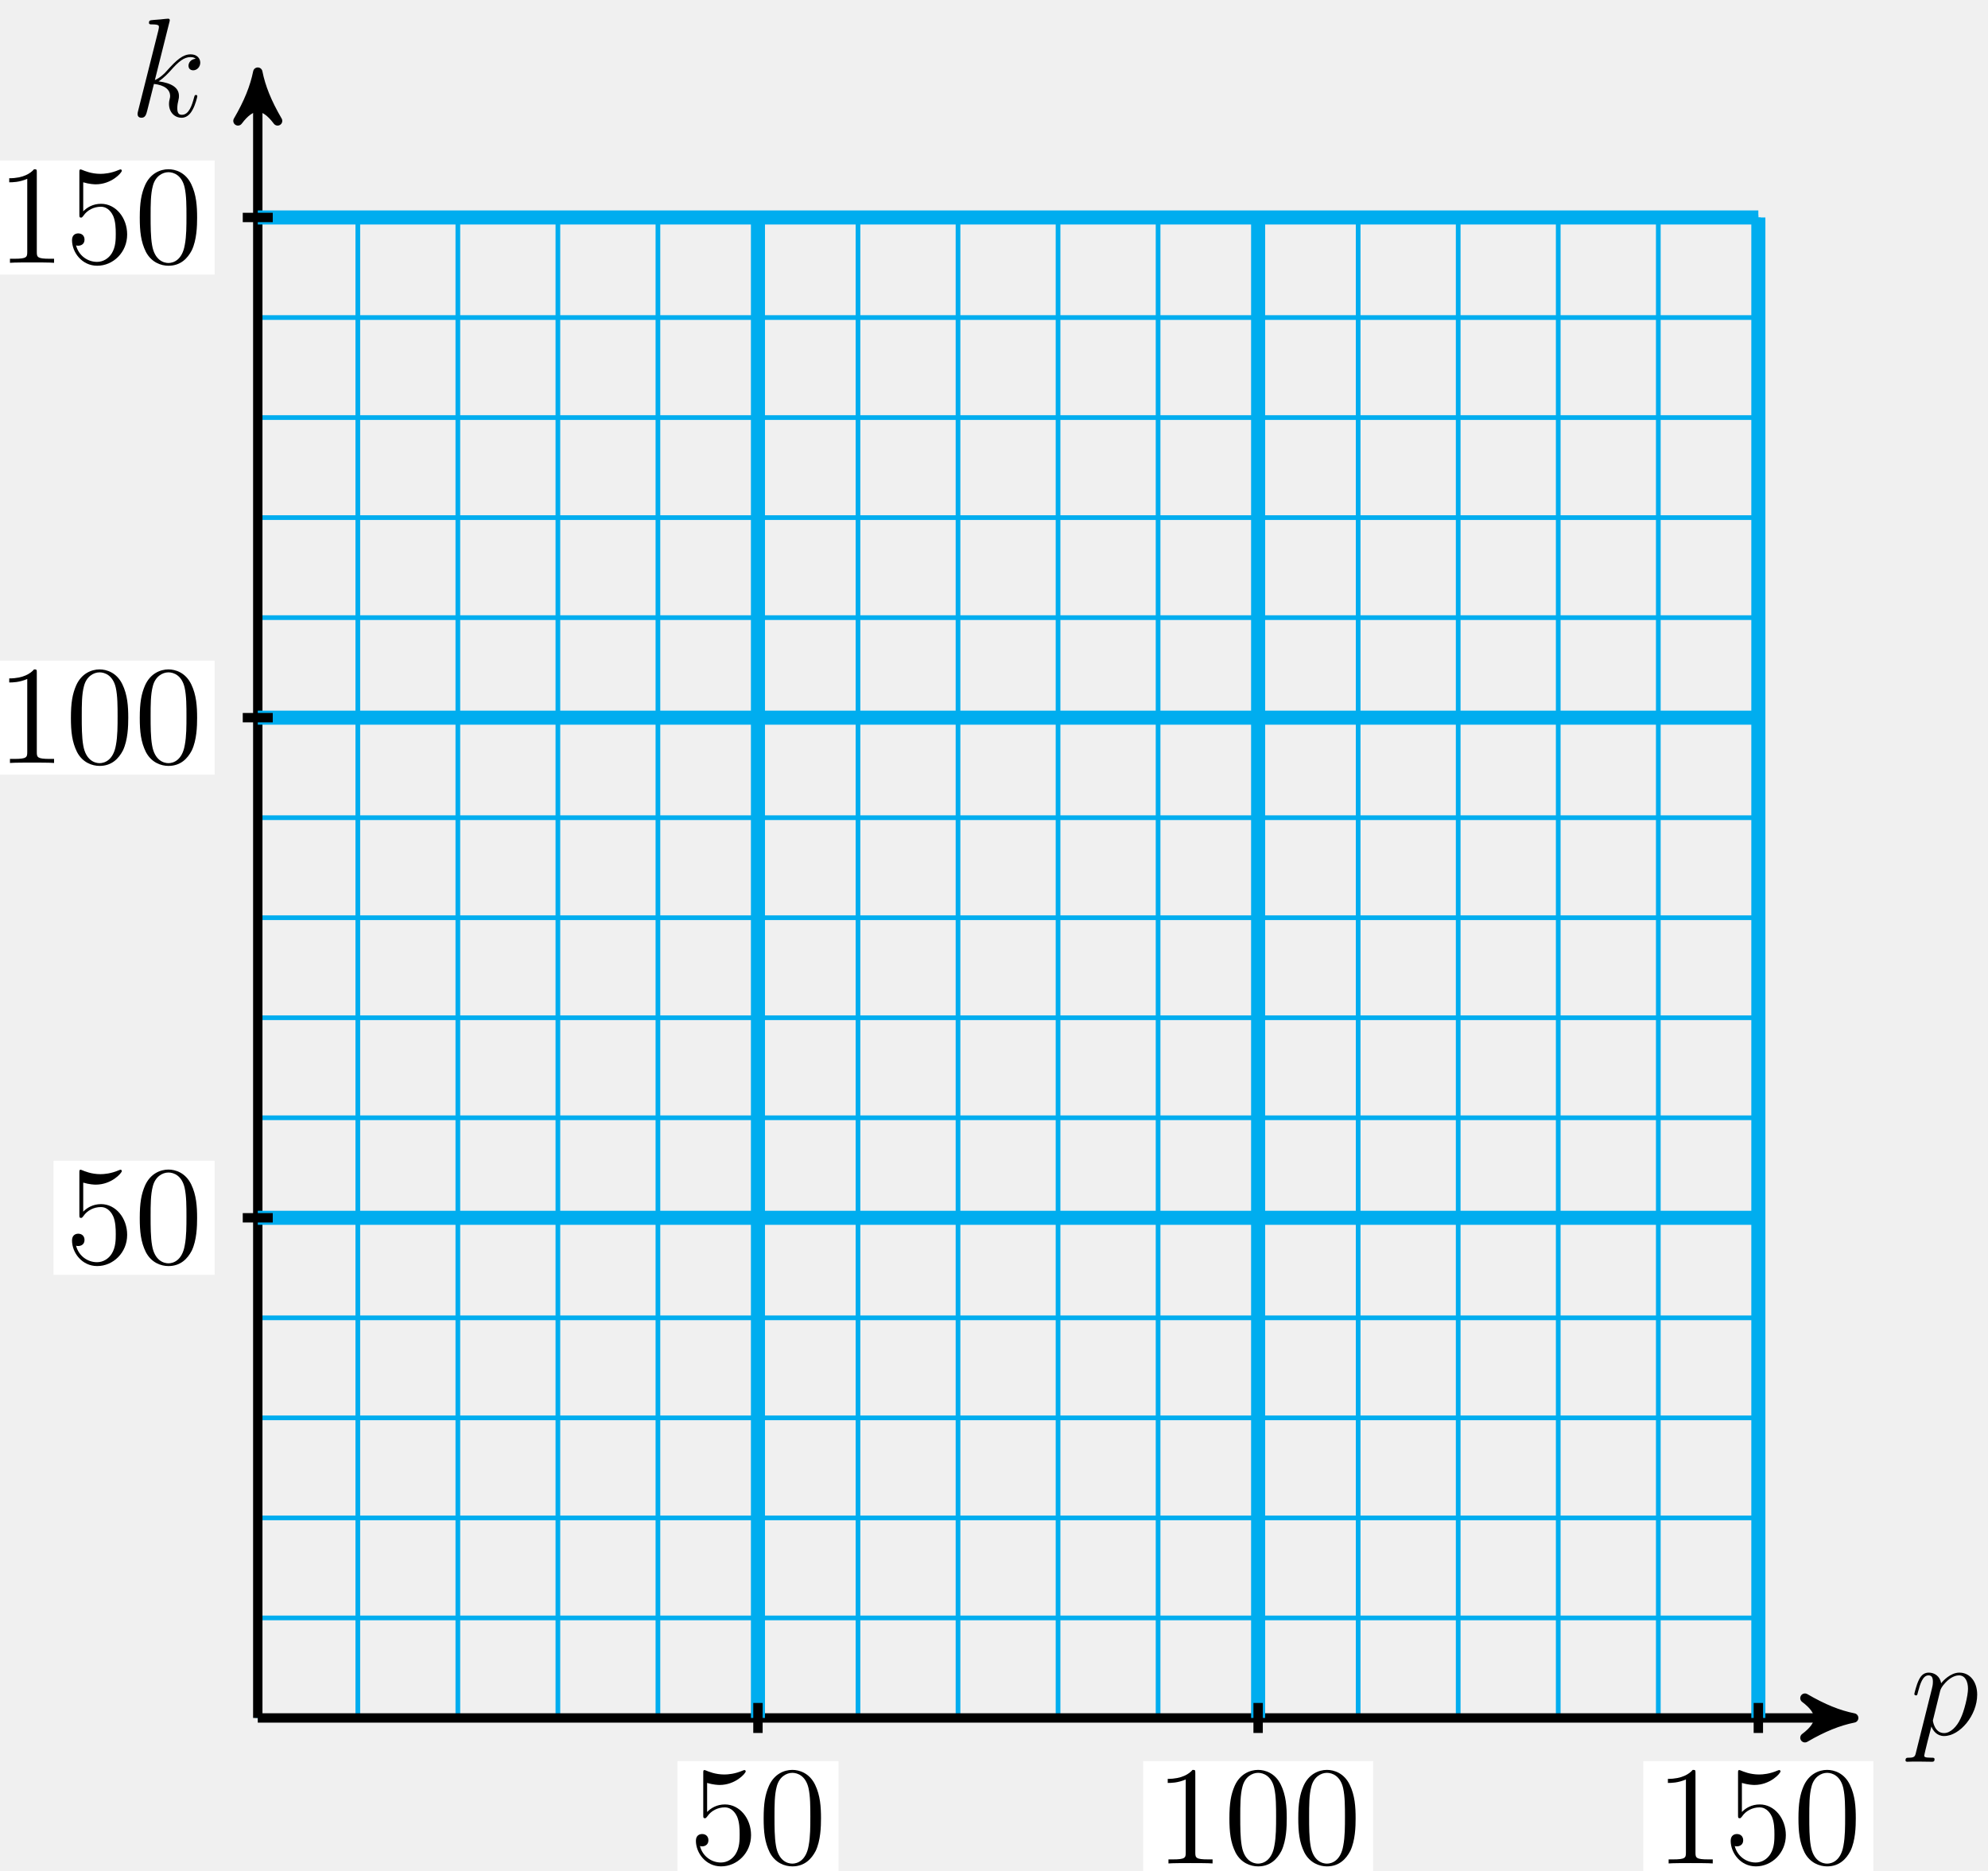
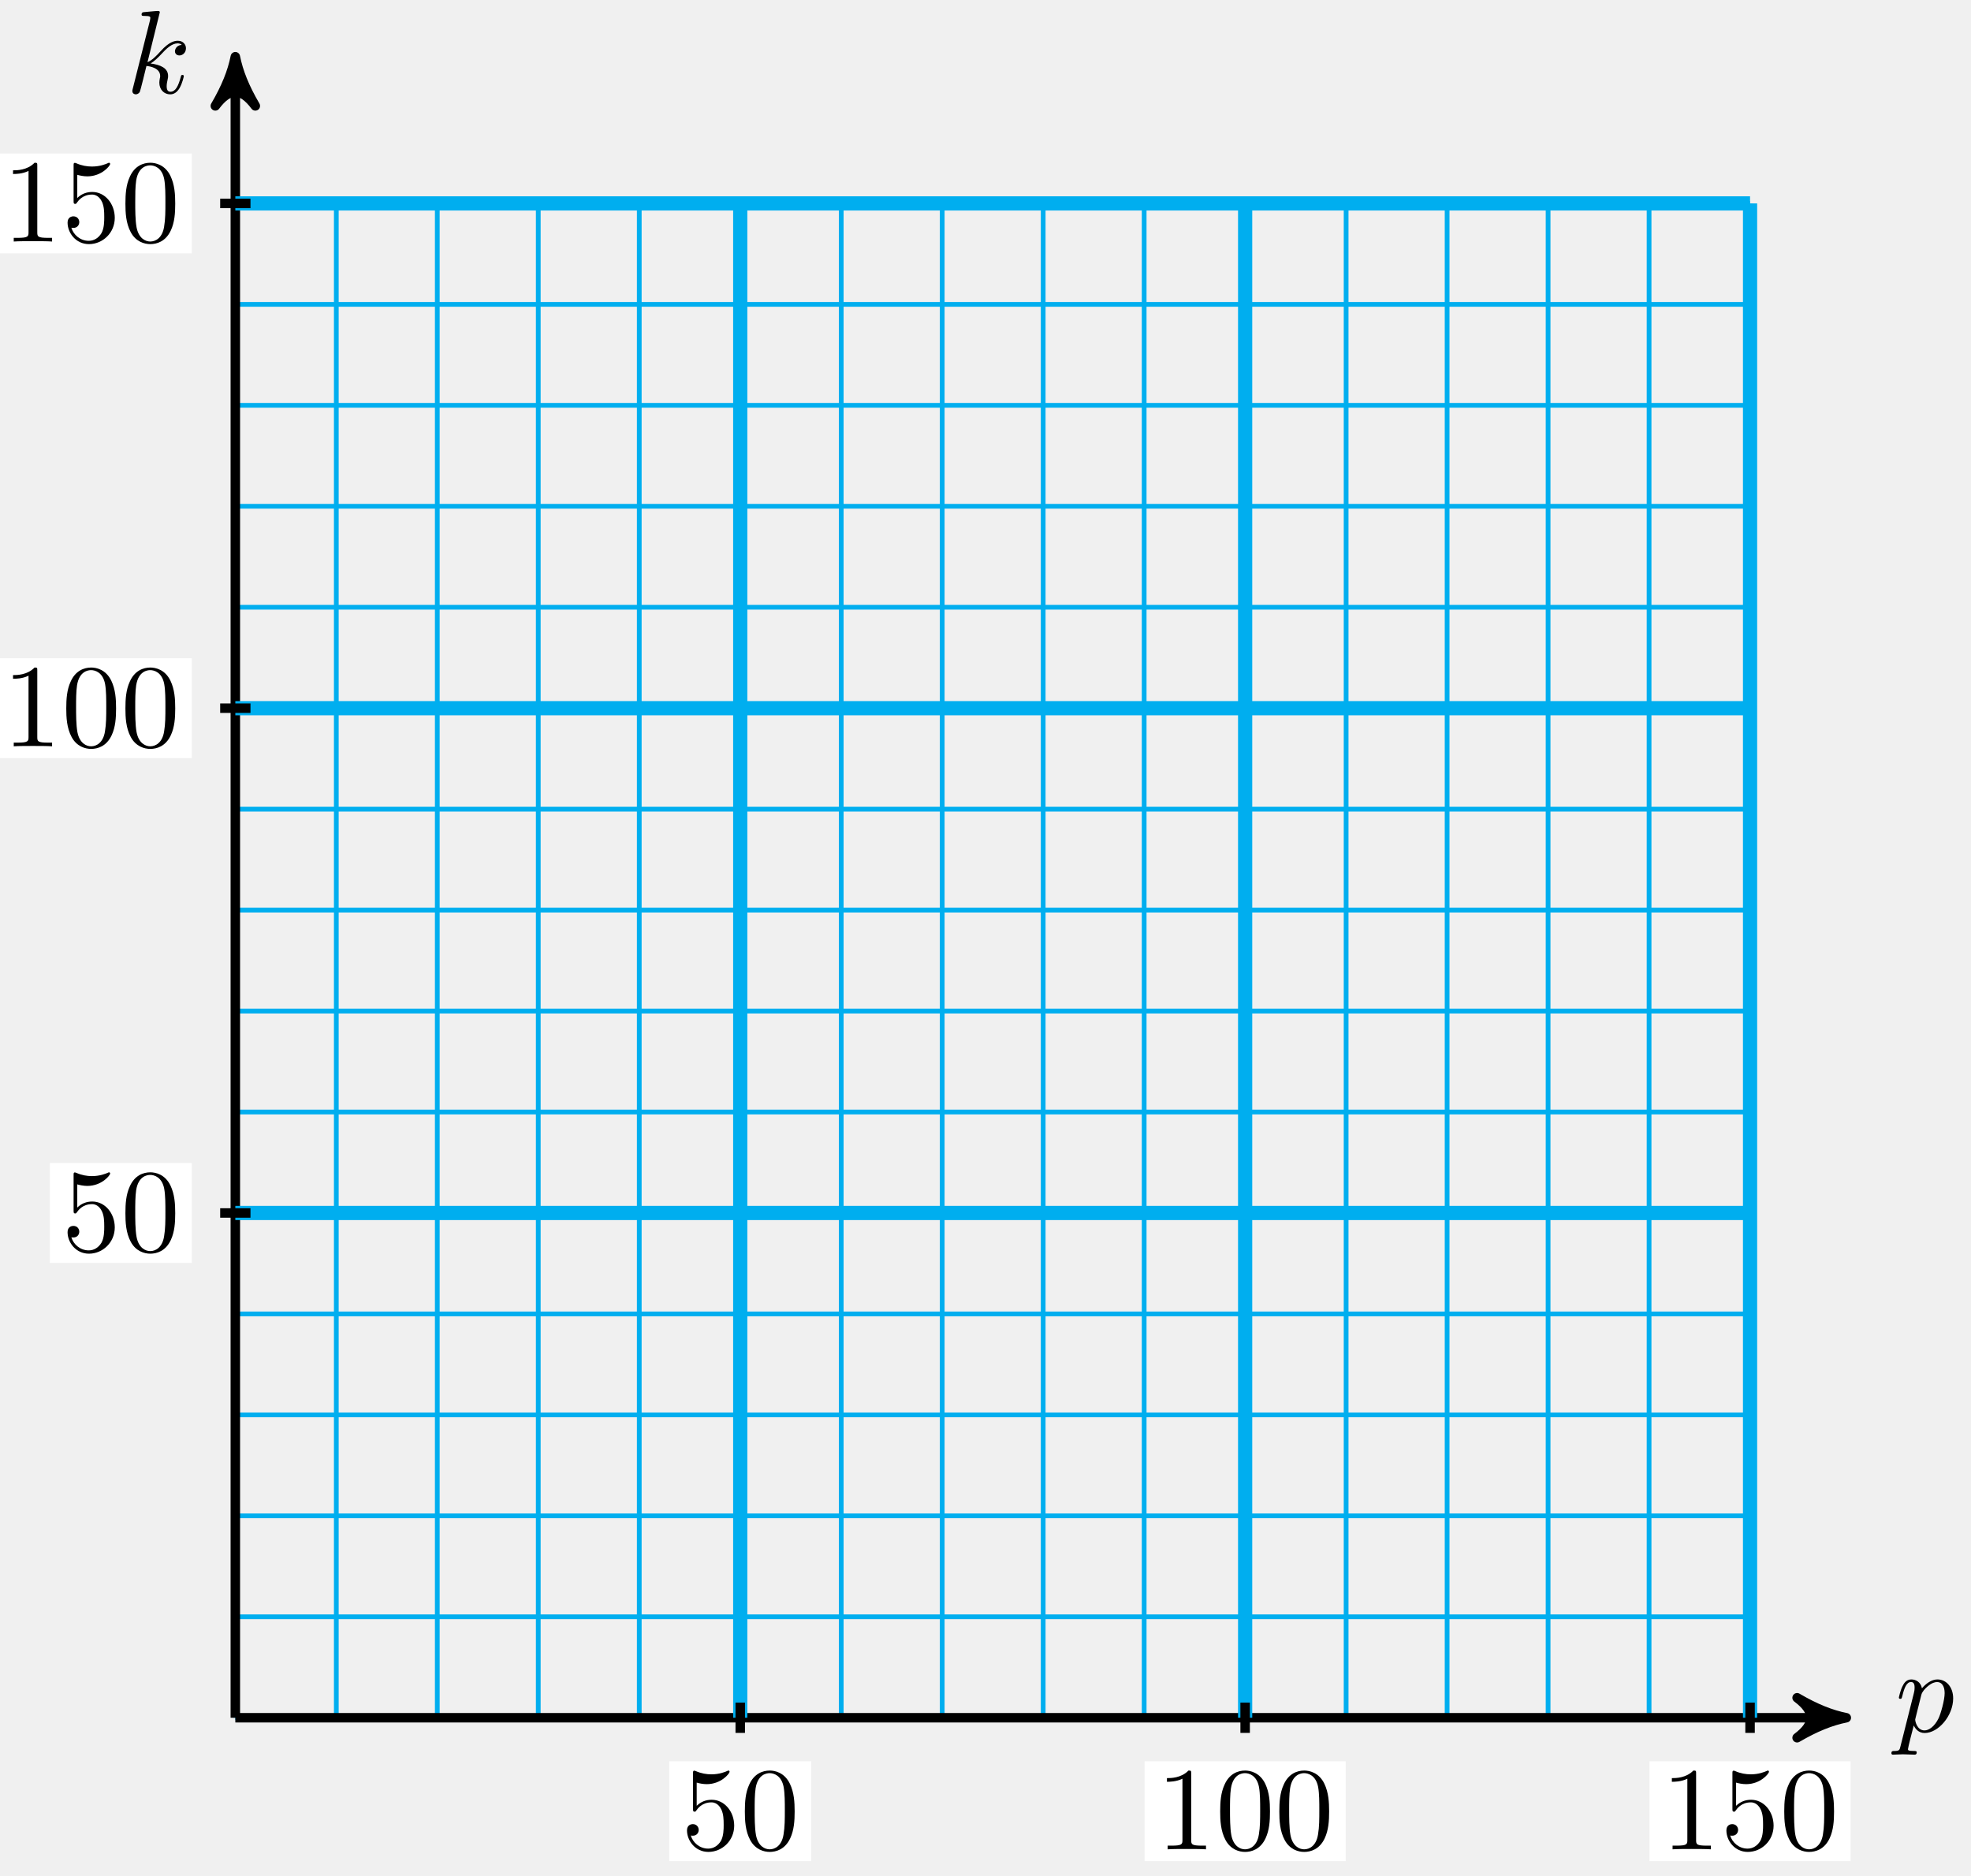
- <svg xmlns="http://www.w3.org/2000/svg" xmlns:xlink="http://www.w3.org/1999/xlink" width="169pt" height="159pt" viewBox="0 0 169 159" version="1.1">
+ <svg xmlns="http://www.w3.org/2000/svg" xmlns:xlink="http://www.w3.org/1999/xlink" version="1.1" width="166" height="158" viewBox="0 0 166 158">
  <defs>
-     <g>
-       <symbol overflow="visible" id="glyph0-0">
-         <path style="stroke:none;" d="" />
-       </symbol>
-       <symbol overflow="visible" id="glyph0-1">
-         <path style="stroke:none;" d="M 0.516 1.516 C 0.438 1.875 0.375 1.969 -0.109 1.969 C -0.25 1.969 -0.375 1.969 -0.375 2.203 C -0.375 2.219 -0.359 2.312 -0.234 2.312 C -0.078 2.312 0.094 2.297 0.25 2.297 L 0.766 2.297 C 1.016 2.297 1.625 2.312 1.875 2.312 C 1.953 2.312 2.094 2.312 2.094 2.109 C 2.094 1.969 2.016 1.969 1.812 1.969 C 1.25 1.969 1.219 1.891 1.219 1.797 C 1.219 1.656 1.75 -0.406 1.828 -0.688 C 1.953 -0.344 2.281 0.125 2.906 0.125 C 4.25 0.125 5.719 -1.641 5.719 -3.391 C 5.719 -4.5 5.094 -5.266 4.203 -5.266 C 3.438 -5.266 2.781 -4.531 2.656 -4.359 C 2.562 -4.953 2.094 -5.266 1.609 -5.266 C 1.266 -5.266 0.984 -5.109 0.766 -4.656 C 0.547 -4.219 0.375 -3.484 0.375 -3.438 C 0.375 -3.391 0.438 -3.328 0.516 -3.328 C 0.609 -3.328 0.625 -3.344 0.688 -3.625 C 0.875 -4.328 1.094 -5.031 1.578 -5.031 C 1.859 -5.031 1.953 -4.844 1.953 -4.484 C 1.953 -4.203 1.906 -4.078 1.859 -3.859 Z M 2.578 -3.734 C 2.672 -4.062 3 -4.406 3.188 -4.578 C 3.328 -4.703 3.719 -5.031 4.172 -5.031 C 4.703 -5.031 4.938 -4.5 4.938 -3.891 C 4.938 -3.312 4.609 -1.953 4.297 -1.344 C 4 -0.688 3.453 -0.125 2.906 -0.125 C 2.094 -0.125 1.953 -1.141 1.953 -1.188 C 1.953 -1.234 1.984 -1.328 2 -1.391 Z M 2.578 -3.734 " />
-       </symbol>
-       <symbol overflow="visible" id="glyph0-2">
-         <path style="stroke:none;" d="M 3.359 -8 C 3.375 -8.047 3.391 -8.109 3.391 -8.172 C 3.391 -8.297 3.281 -8.297 3.25 -8.297 C 3.234 -8.297 2.812 -8.266 2.594 -8.234 C 2.391 -8.219 2.219 -8.203 2 -8.188 C 1.703 -8.156 1.625 -8.156 1.625 -7.938 C 1.625 -7.812 1.75 -7.812 1.859 -7.812 C 2.469 -7.812 2.469 -7.703 2.469 -7.594 C 2.469 -7.547 2.469 -7.516 2.422 -7.297 L 0.703 -0.469 C 0.656 -0.281 0.656 -0.266 0.656 -0.188 C 0.656 0.078 0.859 0.125 0.984 0.125 C 1.312 0.125 1.391 -0.141 1.484 -0.516 L 2.047 -2.75 C 2.906 -2.656 3.422 -2.297 3.422 -1.719 C 3.422 -1.656 3.422 -1.609 3.375 -1.422 C 3.328 -1.25 3.328 -1.094 3.328 -1.047 C 3.328 -0.344 3.797 0.125 4.406 0.125 C 4.953 0.125 5.234 -0.375 5.328 -0.547 C 5.578 -0.984 5.734 -1.656 5.734 -1.703 C 5.734 -1.766 5.688 -1.812 5.625 -1.812 C 5.516 -1.812 5.5 -1.766 5.453 -1.578 C 5.281 -0.953 5.031 -0.125 4.422 -0.125 C 4.188 -0.125 4.031 -0.234 4.031 -0.688 C 4.031 -0.922 4.078 -1.188 4.125 -1.359 C 4.172 -1.578 4.172 -1.594 4.172 -1.734 C 4.172 -2.438 3.531 -2.828 2.438 -2.969 C 2.875 -3.234 3.297 -3.703 3.469 -3.891 C 4.141 -4.656 4.609 -5.031 5.156 -5.031 C 5.438 -5.031 5.516 -4.953 5.594 -4.891 C 5.156 -4.844 4.984 -4.531 4.984 -4.297 C 4.984 -4 5.219 -3.906 5.375 -3.906 C 5.703 -3.906 5.984 -4.188 5.984 -4.562 C 5.984 -4.906 5.719 -5.266 5.172 -5.266 C 4.516 -5.266 3.984 -4.812 3.125 -3.844 C 3.016 -3.703 2.562 -3.25 2.125 -3.078 Z M 3.359 -8 " />
-       </symbol>
-       <symbol overflow="visible" id="glyph1-0">
-         <path style="stroke:none;" d="" />
-       </symbol>
-       <symbol overflow="visible" id="glyph1-1">
-         <path style="stroke:none;" d="M 1.531 -6.844 C 2.047 -6.688 2.469 -6.672 2.594 -6.672 C 3.938 -6.672 4.812 -7.656 4.812 -7.828 C 4.812 -7.875 4.781 -7.938 4.703 -7.938 C 4.688 -7.938 4.656 -7.938 4.547 -7.891 C 3.891 -7.609 3.312 -7.562 3 -7.562 C 2.219 -7.562 1.656 -7.812 1.422 -7.906 C 1.344 -7.938 1.312 -7.938 1.297 -7.938 C 1.203 -7.938 1.203 -7.859 1.203 -7.672 L 1.203 -4.125 C 1.203 -3.906 1.203 -3.844 1.344 -3.844 C 1.406 -3.844 1.422 -3.844 1.547 -4 C 1.875 -4.484 2.438 -4.766 3.031 -4.766 C 3.672 -4.766 3.984 -4.188 4.078 -3.984 C 4.281 -3.516 4.297 -2.922 4.297 -2.469 C 4.297 -2.016 4.297 -1.344 3.953 -0.797 C 3.688 -0.375 3.234 -0.078 2.703 -0.078 C 1.906 -0.078 1.141 -0.609 0.922 -1.484 C 0.984 -1.453 1.047 -1.453 1.109 -1.453 C 1.312 -1.453 1.641 -1.562 1.641 -1.969 C 1.641 -2.312 1.406 -2.5 1.109 -2.5 C 0.891 -2.5 0.578 -2.391 0.578 -1.922 C 0.578 -0.906 1.406 0.25 2.719 0.25 C 4.078 0.25 5.266 -0.891 5.266 -2.406 C 5.266 -3.828 4.297 -5.016 3.047 -5.016 C 2.359 -5.016 1.844 -4.703 1.531 -4.375 Z M 1.531 -6.844 " />
-       </symbol>
-       <symbol overflow="visible" id="glyph1-2">
-         <path style="stroke:none;" d="M 5.359 -3.828 C 5.359 -4.812 5.297 -5.781 4.859 -6.688 C 4.375 -7.688 3.516 -7.953 2.922 -7.953 C 2.234 -7.953 1.391 -7.609 0.938 -6.609 C 0.609 -5.859 0.484 -5.109 0.484 -3.828 C 0.484 -2.672 0.578 -1.797 1 -0.938 C 1.469 -0.031 2.297 0.25 2.922 0.25 C 3.953 0.25 4.547 -0.375 4.906 -1.062 C 5.328 -1.953 5.359 -3.125 5.359 -3.828 Z M 2.922 0.016 C 2.531 0.016 1.75 -0.203 1.531 -1.5 C 1.406 -2.219 1.406 -3.125 1.406 -3.969 C 1.406 -4.953 1.406 -5.828 1.594 -6.531 C 1.797 -7.344 2.406 -7.703 2.922 -7.703 C 3.375 -7.703 4.062 -7.438 4.297 -6.406 C 4.453 -5.719 4.453 -4.781 4.453 -3.969 C 4.453 -3.172 4.453 -2.266 4.312 -1.531 C 4.094 -0.219 3.328 0.016 2.922 0.016 Z M 2.922 0.016 " />
-       </symbol>
-       <symbol overflow="visible" id="glyph1-3">
-         <path style="stroke:none;" d="M 3.438 -7.656 C 3.438 -7.938 3.438 -7.953 3.203 -7.953 C 2.922 -7.625 2.312 -7.188 1.094 -7.188 L 1.094 -6.844 C 1.359 -6.844 1.953 -6.844 2.625 -7.141 L 2.625 -0.922 C 2.625 -0.484 2.578 -0.344 1.531 -0.344 L 1.156 -0.344 L 1.156 0 C 1.484 -0.031 2.641 -0.031 3.031 -0.031 C 3.438 -0.031 4.578 -0.031 4.906 0 L 4.906 -0.344 L 4.531 -0.344 C 3.484 -0.344 3.438 -0.484 3.438 -0.922 Z M 3.438 -7.656 " />
-       </symbol>
-     </g>
+     <path id="font_1_2" d="M.045-.122C.037-.156 .035-.163-.009-.163-.021-.163-.032-.163-.032-.182-.032-.19-.027-.194-.019-.194 .008-.194 .037-.191 .065-.191 .098-.191 .132-.194 .164-.194 .169-.194 .182-.194 .182-.174 .182-.163 .172-.163 .158-.163 .108-.163 .108-.156 .108-.147 .108-.135 .15 .028 .157 .053 .17 .024 .198-.011 .249-.011 .365-.011 .49 .135 .49 .282 .49 .376 .433 .442 .357 .442 .307 .442 .259 .406 .226 .367 .216 .421 .173 .442 .136 .442 .09 .442 .071 .403 .062 .385 .044 .351 .031 .291 .031 .288 .031 .278 .041 .278 .043 .278 .053 .278 .054 .279 .06 .301 .077 .372 .097 .42 .133 .42 .15 .42 .164 .412 .164 .374 .164 .351 .161 .34 .157 .323L.045-.122M.221 .312C.228 .339 .255 .367 .273 .382 .308 .413 .337 .42 .354 .42 .394 .42 .418 .385 .418 .326 .418 .267 .385 .152 .367 .114 .333 .044 .285 .011 .248 .011 .182 .011 .169 .094 .169 .1 .169 .102 .169 .104 .172 .116L.221 .312Z" />
+     <path id="font_1_1" d="M.287 .683C.287 .684 .287 .694 .274 .694 .251 .694 .178 .686 .152 .684 .144 .683 .133 .682 .133 .664 .133 .652 .142 .652 .157 .652 .205 .652 .207 .645 .207 .635L.204 .615 .059 .039C.055 .025 .055 .023 .055 .017 .055-.006 .075-.011 .084-.011 .097-.011 .112-.002 .118 .01 .123 .019 .168 .204 .174 .229 .208 .226 .29 .21 .29 .144 .29 .137 .29 .133 .287 .123 .285 .111 .283 .099 .283 .088 .283 .029 .323-.011 .375-.011 .405-.011 .432 .005 .454 .042 .479 .086 .49 .141 .49 .143 .49 .153 .481 .153 .478 .153 .468 .153 .467 .149 .464 .135 .444 .062 .421 .011 .377 .011 .358 .011 .345 .022 .345 .058 .345 .075 .349 .098 .353 .114 .357 .131 .357 .135 .357 .145 .357 .21 .294 .239 .209 .25 .24 .268 .272 .3 .295 .324 .343 .377 .389 .42 .438 .42 .444 .42 .445 .42 .447 .419 .459 .417 .46 .417 .468 .411 .47 .41 .47 .409 .472 .407 .424 .404 .415 .365 .415 .353 .415 .337 .426 .318 .453 .318 .479 .318 .508 .34 .508 .379 .508 .409 .485 .442 .44 .442 .412 .442 .366 .434 .294 .354 .26 .316 .221 .276 .183 .261L.287 .683Z" />
+     <path id="font_2_3" d="M.449 .2C.449 .319 .367 .419 .259 .419 .211 .419 .168 .403 .132 .368V.564C.152 .558 .185 .551 .217 .551 .34 .551 .41 .642 .41 .655 .41 .661 .407 .666 .4 .666 .399 .666 .397 .666 .392 .663 .372 .654 .323 .634 .256 .634 .216 .634 .17 .641 .123 .662 .115 .665 .113 .665 .111 .665 .101 .665 .101 .657 .101 .641V.344C.101 .326 .101 .318 .115 .318 .122 .318 .124 .321 .128 .327 .139 .343 .176 .397 .257 .397 .309 .397 .334 .351 .342 .333 .358 .296 .36 .257 .36 .207 .36 .172 .36 .112 .336 .07 .312 .031 .275 .006 .229 .006 .156 .006 .099 .058 .082 .117 .085 .116 .088 .115 .099 .115 .132 .115 .149 .14 .149 .164 .149 .188 .132 .213 .099 .213 .085 .213 .05 .206 .05 .16 .05 .074 .119-.022 .231-.022 .347-.022 .449 .073 .449 .2Z" />
+     <path id="font_2_1" d="M.46 .32C.46 .4 .455 .48 .42 .554 .374 .65 .292 .666 .25 .666 .19 .666 .117 .64 .076 .547 .044 .478 .039 .4 .039 .32 .039 .245 .043 .155 .084 .079 .127-.002 .2-.022 .249-.022 .303-.022 .379-.001 .423 .094 .455 .163 .46 .241 .46 .32M.249-0C.21-0 .151 .025 .133 .121 .122 .181 .122 .273 .122 .332 .122 .396 .122 .462 .13 .516 .149 .635 .224 .644 .249 .644 .282 .644 .348 .626 .367 .527 .377 .471 .377 .395 .377 .332 .377 .257 .377 .189 .366 .125 .351 .03 .294-0 .249-0Z" />
+     <path id="font_2_2" d="M.294 .64C.294 .664 .294 .666 .271 .666 .209 .602 .121 .602 .089 .602V.571C.109 .571 .168 .571 .22 .597V.079C.22 .043 .217 .031 .127 .031H.095V0C.13 .003 .217 .003 .257 .003 .297 .003 .384 .003 .419 0V.031H.387C.297 .031 .294 .042 .294 .079V.64Z" />
  </defs>
-   <g id="surface1">
-     <path style="fill:none;stroke-width:0.399;stroke-linecap:butt;stroke-linejoin:miter;stroke:rgb(0%,67.839%,93.729%);stroke-opacity:1;stroke-miterlimit:10;" d="M 0.001 0.001 L 127.564 0.001 M 0.001 8.505 L 127.564 8.505 M 0.001 17.009 L 127.564 17.009 M 0.001 25.513 L 127.564 25.513 M 0.001 34.017 L 127.564 34.017 M 0.001 42.521 L 127.564 42.521 M 0.001 51.025 L 127.564 51.025 M 0.001 59.529 L 127.564 59.529 M 0.001 68.032 L 127.564 68.032 M 0.001 76.536 L 127.564 76.536 M 0.001 85.04 L 127.564 85.04 M 0.001 93.544 L 127.564 93.544 M 0.001 102.048 L 127.564 102.048 M 0.001 110.552 L 127.564 110.552 M 0.001 119.056 L 127.564 119.056 M 0.001 127.56 L 127.564 127.56 M 0.001 0.001 L 0.001 127.564 M 8.505 0.001 L 8.505 127.564 M 17.009 0.001 L 17.009 127.564 M 25.513 0.001 L 25.513 127.564 M 34.017 0.001 L 34.017 127.564 M 42.521 0.001 L 42.521 127.564 M 51.025 0.001 L 51.025 127.564 M 59.528 0.001 L 59.528 127.564 M 68.032 0.001 L 68.032 127.564 M 76.536 0.001 L 76.536 127.564 M 85.04 0.001 L 85.04 127.564 M 93.544 0.001 L 93.544 127.564 M 102.048 0.001 L 102.048 127.564 M 110.552 0.001 L 110.552 127.564 M 119.06 0.001 L 119.06 127.564 M 127.56 0.001 L 127.56 127.564 " transform="matrix(1,0,0,-1,21.913,146.052)" />
-     <path style="fill:none;stroke-width:0.797;stroke-linecap:butt;stroke-linejoin:miter;stroke:rgb(0%,0%,0%);stroke-opacity:1;stroke-miterlimit:10;" d="M 0.001 0.001 L 134.63 0.001 " transform="matrix(1,0,0,-1,21.913,146.052)" />
-     <path style="fill-rule:nonzero;fill:rgb(0%,0%,0%);fill-opacity:1;stroke-width:0.797;stroke-linecap:butt;stroke-linejoin:round;stroke:rgb(0%,0%,0%);stroke-opacity:1;stroke-miterlimit:10;" d="M 1.038 0.001 C -0.259 0.259 -1.552 0.779 -3.107 1.685 C -1.552 0.517 -1.552 -0.518 -3.107 -1.682 C -1.552 -0.776 -0.259 -0.261 1.038 0.001 Z M 1.038 0.001 " transform="matrix(1,0,0,-1,156.5445,146.052)" />
-     <g style="fill:rgb(0%,0%,0%);fill-opacity:1;">
-       <use xlink:href="#glyph0-1" x="162.362" y="147.463" />
-     </g>
-     <path style="fill:none;stroke-width:0.797;stroke-linecap:butt;stroke-linejoin:miter;stroke:rgb(0%,0%,0%);stroke-opacity:1;stroke-miterlimit:10;" d="M 0.001 0.001 L 0.001 138.884 " transform="matrix(1,0,0,-1,21.913,146.052)" />
-     <path style="fill-rule:nonzero;fill:rgb(0%,0%,0%);fill-opacity:1;stroke-width:0.797;stroke-linecap:butt;stroke-linejoin:round;stroke:rgb(0%,0%,0%);stroke-opacity:1;stroke-miterlimit:10;" d="M 1.036 -0.001 C -0.257 0.261 -1.554 0.776 -3.109 1.683 C -1.554 0.518 -1.554 -0.517 -3.109 -1.685 C -1.554 -0.778 -0.257 -0.259 1.036 -0.001 Z M 1.036 -0.001 " transform="matrix(0,-1,-1,0,21.913,7.1685)" />
-     <g style="fill:rgb(0%,0%,0%);fill-opacity:1;">
-       <use xlink:href="#glyph0-2" x="11.04" y="9.885" />
-     </g>
-     <path style="fill:none;stroke-width:1.196;stroke-linecap:butt;stroke-linejoin:miter;stroke:rgb(0%,67.839%,93.729%);stroke-opacity:1;stroke-miterlimit:10;" d="M 42.521 0.001 L 42.521 127.564 " transform="matrix(1,0,0,-1,21.913,146.052)" />
-     <path style="fill:none;stroke-width:0.797;stroke-linecap:butt;stroke-linejoin:miter;stroke:rgb(0%,0%,0%);stroke-opacity:1;stroke-miterlimit:10;" d="M 42.521 1.275 L 42.521 -1.276 " transform="matrix(1,0,0,-1,21.913,146.052)" />
-     <path style=" stroke:none;fill-rule:nonzero;fill:rgb(100%,100%,100%);fill-opacity:1;" d="M 57.586 159.414 L 71.281 159.414 L 71.281 149.719 L 57.586 149.719 Z M 57.586 159.414 " />
-     <g style="fill:rgb(0%,0%,0%);fill-opacity:1;">
-       <use xlink:href="#glyph1-1" x="58.581" y="158.42" />
-       <use xlink:href="#glyph1-2" x="64.434" y="158.42" />
-     </g>
-     <path style="fill:none;stroke-width:1.196;stroke-linecap:butt;stroke-linejoin:miter;stroke:rgb(0%,67.839%,93.729%);stroke-opacity:1;stroke-miterlimit:10;" d="M 0.001 42.521 L 127.564 42.521 " transform="matrix(1,0,0,-1,21.913,146.052)" />
-     <path style="fill:none;stroke-width:0.797;stroke-linecap:butt;stroke-linejoin:miter;stroke:rgb(0%,0%,0%);stroke-opacity:1;stroke-miterlimit:10;" d="M 1.274 42.521 L -1.276 42.521 " transform="matrix(1,0,0,-1,21.913,146.052)" />
-     <path style=" stroke:none;fill-rule:nonzero;fill:rgb(100%,100%,100%);fill-opacity:1;" d="M 4.547 108.379 L 18.246 108.379 L 18.246 98.684 L 4.547 98.684 Z M 4.547 108.379 " />
-     <g style="fill:rgb(0%,0%,0%);fill-opacity:1;">
-       <use xlink:href="#glyph1-1" x="5.544" y="107.384" />
-       <use xlink:href="#glyph1-2" x="11.397" y="107.384" />
-     </g>
-     <path style="fill:none;stroke-width:1.196;stroke-linecap:butt;stroke-linejoin:miter;stroke:rgb(0%,67.839%,93.729%);stroke-opacity:1;stroke-miterlimit:10;" d="M 85.04 0.001 L 85.04 127.564 " transform="matrix(1,0,0,-1,21.913,146.052)" />
-     <path style="fill:none;stroke-width:0.797;stroke-linecap:butt;stroke-linejoin:miter;stroke:rgb(0%,0%,0%);stroke-opacity:1;stroke-miterlimit:10;" d="M 85.04 1.275 L 85.04 -1.276 " transform="matrix(1,0,0,-1,21.913,146.052)" />
-     <path style=" stroke:none;fill-rule:nonzero;fill:rgb(100%,100%,100%);fill-opacity:1;" d="M 97.18 159.414 L 116.73 159.414 L 116.73 149.719 L 97.18 149.719 Z M 97.18 159.414 " />
-     <g style="fill:rgb(0%,0%,0%);fill-opacity:1;">
-       <use xlink:href="#glyph1-3" x="98.175" y="158.42" />
-       <use xlink:href="#glyph1-2" x="104.028" y="158.42" />
-       <use xlink:href="#glyph1-2" x="109.882" y="158.42" />
-     </g>
-     <path style="fill:none;stroke-width:1.196;stroke-linecap:butt;stroke-linejoin:miter;stroke:rgb(0%,67.839%,93.729%);stroke-opacity:1;stroke-miterlimit:10;" d="M 0.001 85.04 L 127.564 85.04 " transform="matrix(1,0,0,-1,21.913,146.052)" />
-     <path style="fill:none;stroke-width:0.797;stroke-linecap:butt;stroke-linejoin:miter;stroke:rgb(0%,0%,0%);stroke-opacity:1;stroke-miterlimit:10;" d="M 1.274 85.04 L -1.276 85.04 " transform="matrix(1,0,0,-1,21.913,146.052)" />
-     <path style=" stroke:none;fill-rule:nonzero;fill:rgb(100%,100%,100%);fill-opacity:1;" d="M -1.305 65.859 L 18.246 65.859 L 18.246 56.164 L -1.305 56.164 Z M -1.305 65.859 " />
-     <g style="fill:rgb(0%,0%,0%);fill-opacity:1;">
-       <use xlink:href="#glyph1-3" x="-0.309" y="64.863" />
-       <use xlink:href="#glyph1-2" x="5.544" y="64.863" />
-       <use xlink:href="#glyph1-2" x="11.398" y="64.863" />
-     </g>
-     <path style="fill:none;stroke-width:1.196;stroke-linecap:butt;stroke-linejoin:miter;stroke:rgb(0%,67.839%,93.729%);stroke-opacity:1;stroke-miterlimit:10;" d="M 127.564 0.001 L 127.564 127.564 " transform="matrix(1,0,0,-1,21.913,146.052)" />
-     <path style="fill:none;stroke-width:0.797;stroke-linecap:butt;stroke-linejoin:miter;stroke:rgb(0%,0%,0%);stroke-opacity:1;stroke-miterlimit:10;" d="M 127.564 1.275 L 127.564 -1.276 " transform="matrix(1,0,0,-1,21.913,146.052)" />
-     <path style=" stroke:none;fill-rule:nonzero;fill:rgb(100%,100%,100%);fill-opacity:1;" d="M 139.699 159.414 L 159.25 159.414 L 159.25 149.719 L 139.699 149.719 Z M 139.699 159.414 " />
-     <g style="fill:rgb(0%,0%,0%);fill-opacity:1;">
-       <use xlink:href="#glyph1-3" x="140.695" y="158.42" />
-       <use xlink:href="#glyph1-1" x="146.548" y="158.42" />
-       <use xlink:href="#glyph1-2" x="152.402" y="158.42" />
-     </g>
-     <path style="fill:none;stroke-width:1.196;stroke-linecap:butt;stroke-linejoin:miter;stroke:rgb(0%,67.839%,93.729%);stroke-opacity:1;stroke-miterlimit:10;" d="M 0.001 127.564 L 127.564 127.564 " transform="matrix(1,0,0,-1,21.913,146.052)" />
-     <path style="fill:none;stroke-width:0.797;stroke-linecap:butt;stroke-linejoin:miter;stroke:rgb(0%,0%,0%);stroke-opacity:1;stroke-miterlimit:10;" d="M 1.274 127.564 L -1.276 127.564 " transform="matrix(1,0,0,-1,21.913,146.052)" />
-     <path style=" stroke:none;fill-rule:nonzero;fill:rgb(100%,100%,100%);fill-opacity:1;" d="M -1.305 23.34 L 18.246 23.34 L 18.246 13.641 L -1.305 13.641 Z M -1.305 23.34 " />
-     <g style="fill:rgb(0%,0%,0%);fill-opacity:1;">
-       <use xlink:href="#glyph1-3" x="-0.309" y="22.342" />
-       <use xlink:href="#glyph1-1" x="5.544" y="22.342" />
-       <use xlink:href="#glyph1-2" x="11.398" y="22.342" />
-     </g>
-   </g>
+   <path transform="matrix(1.00008,0,0,-1.00003,19.81955,144.701)" stroke-width=".399" stroke-linecap="butt" stroke-miterlimit="10" stroke-linejoin="miter" fill="none" stroke="#00aeef" d="M0 0H127.562M0 8.504H127.562M0 17.008H127.562M0 25.512H127.562M0 34.017H127.562M0 42.521H127.562M0 51.025H127.562M0 59.529H127.562M0 68.033H127.562M0 76.537H127.562M0 85.041H127.562M0 93.545H127.562M0 102.05H127.562M0 110.554H127.562M0 119.058H127.562M0 127.559H127.562M0 0V127.562M8.504 0V127.562M17.008 0V127.562M25.512 0V127.562M34.017 0V127.562M42.521 0V127.562M51.025 0V127.562M59.529 0V127.562M68.033 0V127.562M76.537 0V127.562M85.041 0V127.562M93.545 0V127.562M102.05 0V127.562M110.554 0V127.562M119.058 0V127.562M127.559 0V127.562M127.562 127.562" />
+   <path transform="matrix(1.00008,0,0,-1.00003,19.81955,144.701)" stroke-width=".797" stroke-linecap="butt" stroke-miterlimit="10" stroke-linejoin="miter" fill="none" stroke="#000000" d="M0 0H134.631" />
+   <path transform="matrix(1.00008,0,0,-1.00003,154.4618,144.701)" d="M1.036 0C-.259 .259-1.554 .777-3.108 1.684-1.554 .518-1.554-.518-3.108-1.684-1.554-.777-.259-.259 1.036 0Z" />
+   <path transform="matrix(1.00008,0,0,-1.00003,154.4618,144.701)" stroke-width=".797" stroke-linecap="butt" stroke-linejoin="round" fill="none" stroke="#000000" d="M1.036 0C-.259 .259-1.554 .777-3.108 1.684-1.554 .518-1.554-.518-3.108-1.684-1.554-.777-.259-.259 1.036 0Z" />
+   <use data-text="p" xlink:href="#font_1_2" transform="matrix(9.963397,0,0,-9.962899,159.6157,145.877)" />
+   <path transform="matrix(1.00008,0,0,-1.00003,19.81955,144.701)" stroke-width=".797" stroke-linecap="butt" stroke-miterlimit="10" stroke-linejoin="miter" fill="none" stroke="#000000" d="M0 0V138.883" />
+   <path transform="matrix(0,-1.00003,-1.00008,-0,19.81955,5.813324)" d="M1.036 0C-.259 .259-1.554 .777-3.108 1.684-1.554 .518-1.554-.518-3.108-1.684-1.554-.777-.259-.259 1.036 0Z" />
+   <path transform="matrix(0,-1.00003,-1.00008,-0,19.81955,5.813324)" stroke-width=".797" stroke-linecap="butt" stroke-linejoin="round" fill="none" stroke="#000000" d="M1.036 0C-.259 .259-1.554 .777-3.108 1.684-1.554 .518-1.554-.518-3.108-1.684-1.554-.777-.259-.259 1.036 0Z" />
+   <use data-text="k" xlink:href="#font_1_1" transform="matrix(9.963397,0,0,-9.962899,10.59981,7.837891)" />
+   <path transform="matrix(1.00008,0,0,-1.00003,19.81955,144.701)" stroke-width="1.196" stroke-linecap="butt" stroke-miterlimit="10" stroke-linejoin="miter" fill="none" stroke="#00aeef" d="M42.521 0V127.562" />
+   <path transform="matrix(1.00008,0,0,-1.00003,19.81955,144.701)" stroke-width=".797" stroke-linecap="butt" stroke-miterlimit="10" stroke-linejoin="miter" fill="none" stroke="#000000" d="M42.521 1.276V-1.276" />
+   <path transform="matrix(1.00008,0,0,-1.00003,19.81955,144.701)" d="M36.543-12.08H48.498V-3.667H36.543Z" fill="#ffffff" />
+   <use data-text="5" xlink:href="#font_2_3" transform="matrix(9.963397,0,0,-9.962899,57.36156,155.7843)" />
+   <use data-text="0" xlink:href="#font_2_1" transform="matrix(9.963397,0,0,-9.962899,62.34325,155.7843)" />
+   <path transform="matrix(1.00008,0,0,-1.00003,19.81955,144.701)" stroke-width="1.196" stroke-linecap="butt" stroke-miterlimit="10" stroke-linejoin="miter" fill="none" stroke="#00aeef" d="M0 42.521H127.562" />
+   <path transform="matrix(1.00008,0,0,-1.00003,19.81955,144.701)" stroke-width=".797" stroke-linecap="butt" stroke-miterlimit="10" stroke-linejoin="miter" fill="none" stroke="#000000" d="M1.276 42.521H-1.276" />
+   <path transform="matrix(1.00008,0,0,-1.00003,19.81955,144.701)" d="M-15.622 38.314H-3.667V46.727H-15.622Z" fill="#ffffff" />
+   <use data-text="5" xlink:href="#font_2_3" transform="matrix(9.963397,0,0,-9.962899,5.192383,105.3898)" />
+   <use data-text="0" xlink:href="#font_2_1" transform="matrix(9.963397,0,0,-9.962899,10.17408,105.3898)" />
+   <path transform="matrix(1.00008,0,0,-1.00003,19.81955,144.701)" stroke-width="1.196" stroke-linecap="butt" stroke-miterlimit="10" stroke-linejoin="miter" fill="none" stroke="#00aeef" d="M85.041 0V127.562" />
+   <path transform="matrix(1.00008,0,0,-1.00003,19.81955,144.701)" stroke-width=".797" stroke-linecap="butt" stroke-miterlimit="10" stroke-linejoin="miter" fill="none" stroke="#000000" d="M85.041 1.276V-1.276" />
+   <path transform="matrix(1.00008,0,0,-1.00003,19.81955,144.701)" d="M76.573-12.08H93.51V-3.667H76.573Z" fill="#ffffff" />
+   <use data-text="1" xlink:href="#font_2_2" transform="matrix(9.963397,0,0,-9.962899,97.39475,155.7843)" />
+   <use data-text="0" xlink:href="#font_2_1" transform="matrix(9.963397,0,0,-9.962899,102.3765,155.7843)" />
+   <use data-text="0" xlink:href="#font_2_1" transform="matrix(9.963397,0,0,-9.962899,107.3581,155.7843)" />
+   <path transform="matrix(1.00008,0,0,-1.00003,19.81955,144.701)" stroke-width="1.196" stroke-linecap="butt" stroke-miterlimit="10" stroke-linejoin="miter" fill="none" stroke="#00aeef" d="M0 85.041H127.562" />
+   <path transform="matrix(1.00008,0,0,-1.00003,19.81955,144.701)" stroke-width=".797" stroke-linecap="butt" stroke-miterlimit="10" stroke-linejoin="miter" fill="none" stroke="#000000" d="M1.276 85.041H-1.276" />
+   <path transform="matrix(1.00008,0,0,-1.00003,19.81955,144.701)" d="M-20.603 80.835H-3.667V89.248H-20.603Z" fill="#ffffff" />
+   <use data-text="1" xlink:href="#font_2_2" transform="matrix(9.963397,0,0,-9.962899,.2109833,62.86753)" />
+   <use data-text="0" xlink:href="#font_2_1" transform="matrix(9.963397,0,0,-9.962899,5.19268,62.86753)" />
+   <use data-text="0" xlink:href="#font_2_1" transform="matrix(9.963397,0,0,-9.962899,10.17438,62.86753)" />
+   <path transform="matrix(1.00008,0,0,-1.00003,19.81955,144.701)" stroke-width="1.196" stroke-linecap="butt" stroke-miterlimit="10" stroke-linejoin="miter" fill="none" stroke="#00aeef" d="M127.562 0V127.562" />
+   <path transform="matrix(1.00008,0,0,-1.00003,19.81955,144.701)" stroke-width=".797" stroke-linecap="butt" stroke-miterlimit="10" stroke-linejoin="miter" fill="none" stroke="#000000" d="M127.562 1.276V-1.276" />
+   <path transform="matrix(1.00008,0,0,-1.00003,19.81955,144.701)" d="M119.094-12.08H136.03V-3.667H119.094Z" fill="#ffffff" />
+   <use data-text="1" xlink:href="#font_2_2" transform="matrix(9.963397,0,0,-9.962899,139.9192,155.7843)" />
+   <use data-text="5" xlink:href="#font_2_3" transform="matrix(9.963397,0,0,-9.962899,144.9008,155.7843)" />
+   <use data-text="0" xlink:href="#font_2_1" transform="matrix(9.963397,0,0,-9.962899,149.8825,155.7843)" />
+   <path transform="matrix(1.00008,0,0,-1.00003,19.81955,144.701)" stroke-width="1.196" stroke-linecap="butt" stroke-miterlimit="10" stroke-linejoin="miter" fill="none" stroke="#00aeef" d="M0 127.562H127.562" />
+   <path transform="matrix(1.00008,0,0,-1.00003,19.81955,144.701)" stroke-width=".797" stroke-linecap="butt" stroke-miterlimit="10" stroke-linejoin="miter" fill="none" stroke="#000000" d="M1.276 127.562H-1.276" />
+   <path transform="matrix(1.00008,0,0,-1.00003,19.81955,144.701)" d="M-20.603 123.355H-3.667V131.768H-20.603Z" fill="#ffffff" />
+   <use data-text="1" xlink:href="#font_2_2" transform="matrix(9.963397,0,0,-9.962899,.2109833,20.34525)" />
+   <use data-text="5" xlink:href="#font_2_3" transform="matrix(9.963397,0,0,-9.962899,5.19268,20.34525)" />
+   <use data-text="0" xlink:href="#font_2_1" transform="matrix(9.963397,0,0,-9.962899,10.17438,20.34525)" />
</svg>
